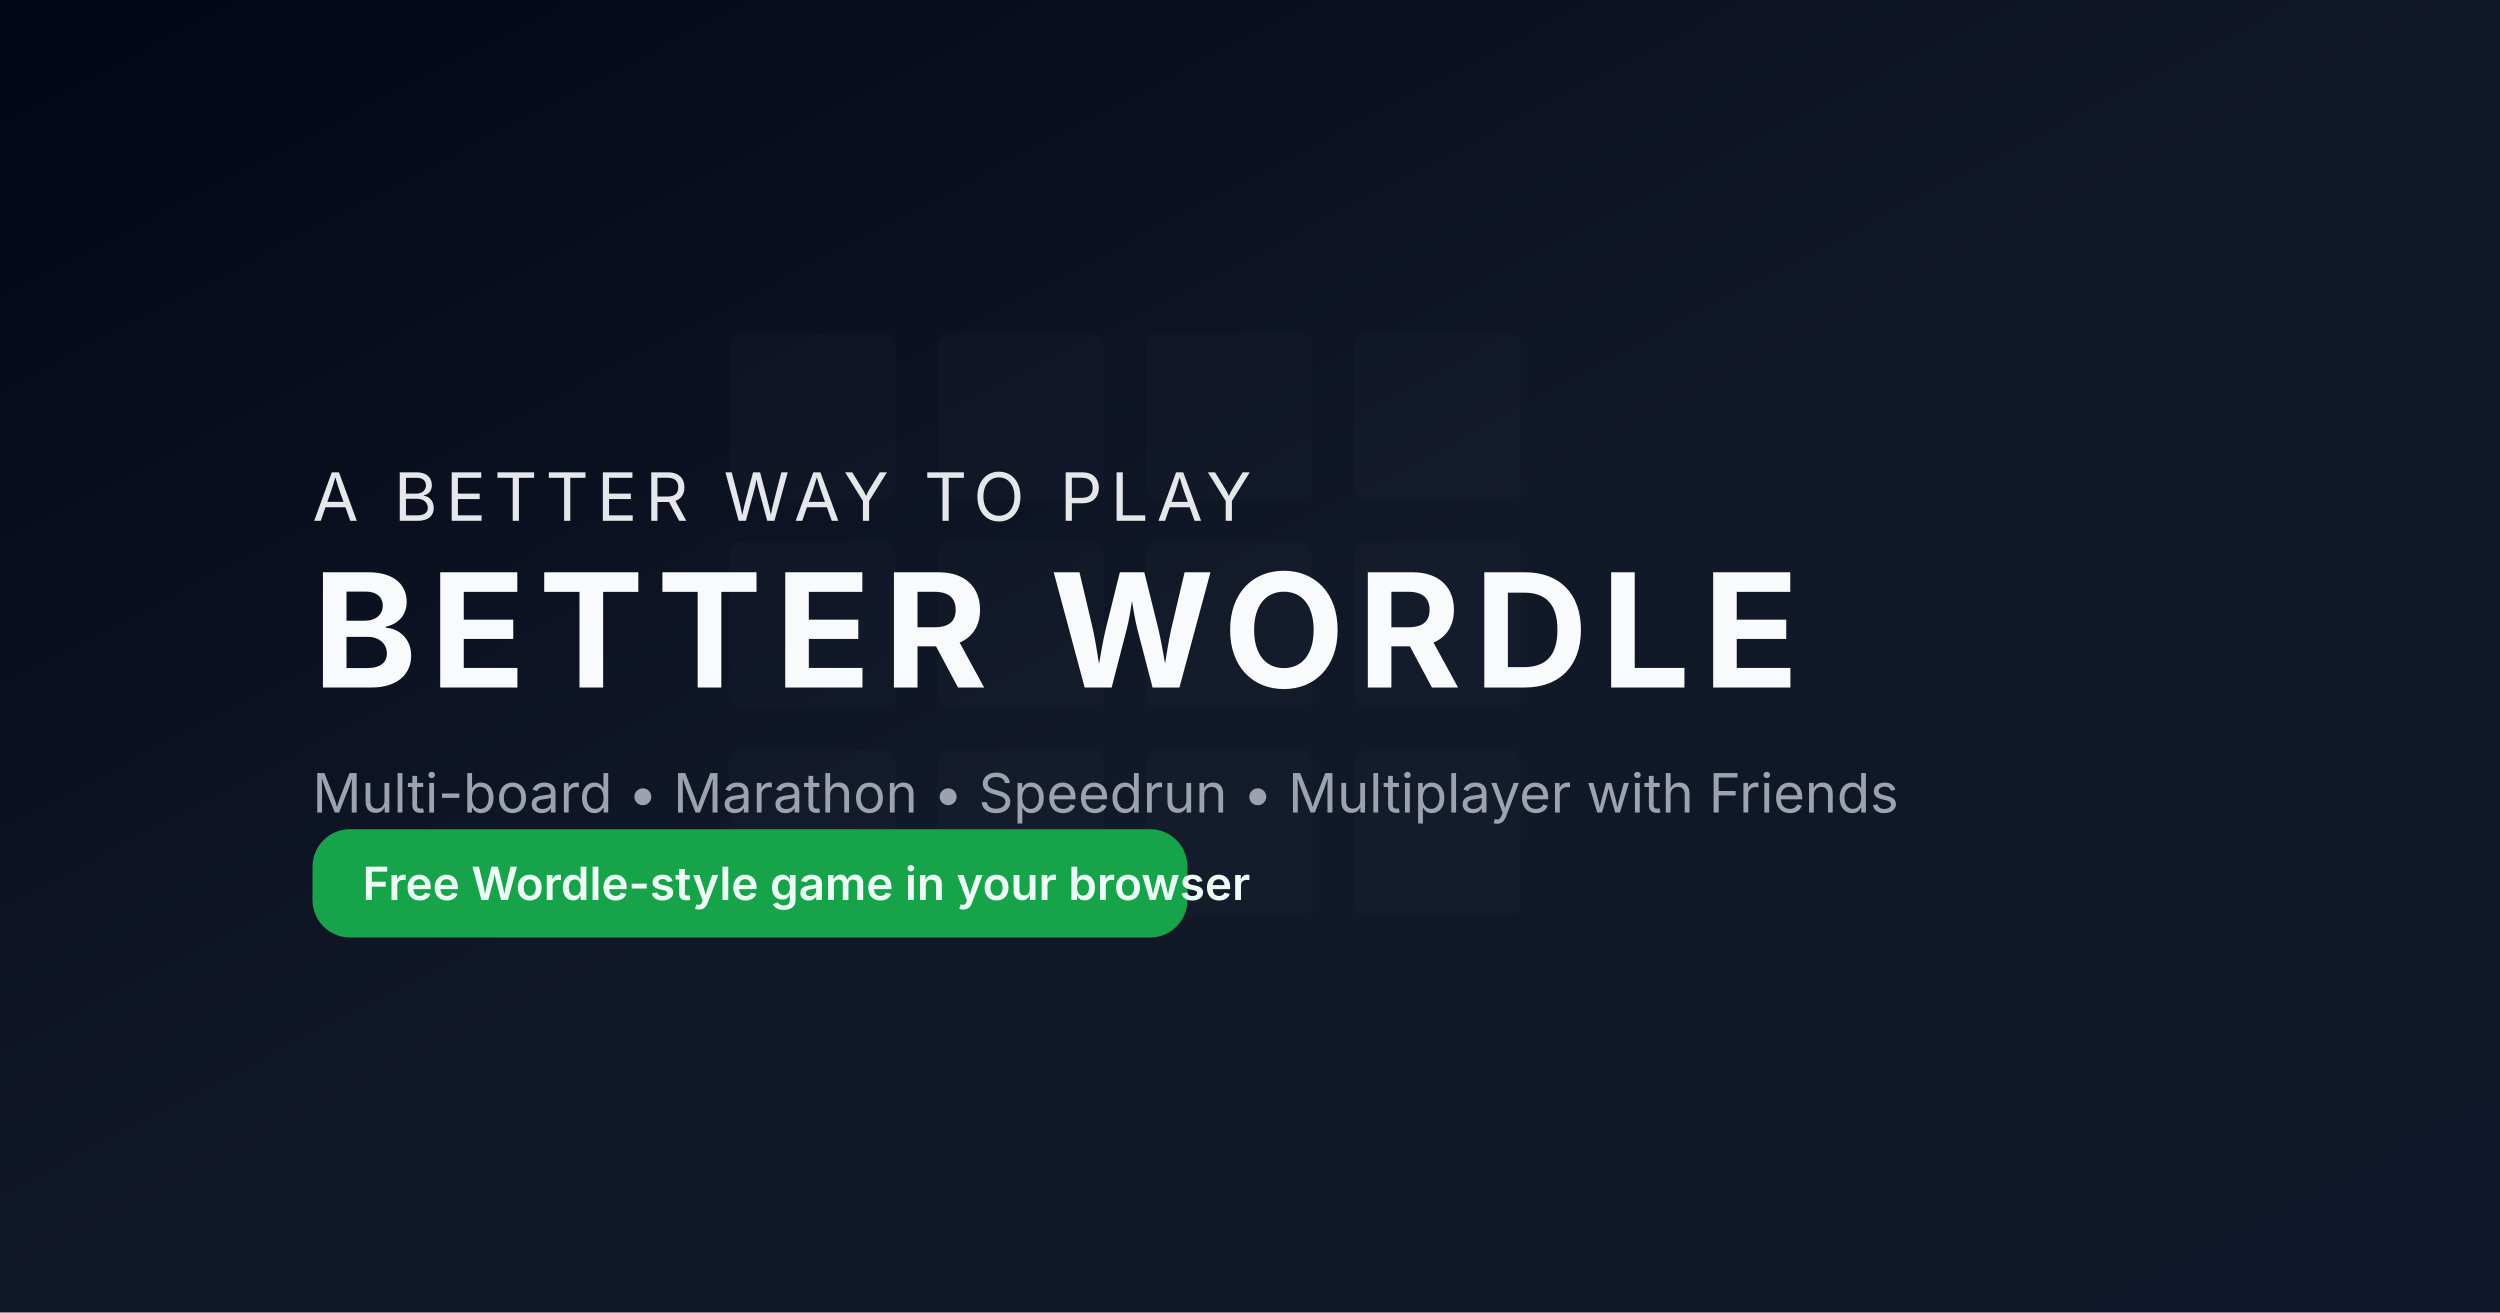
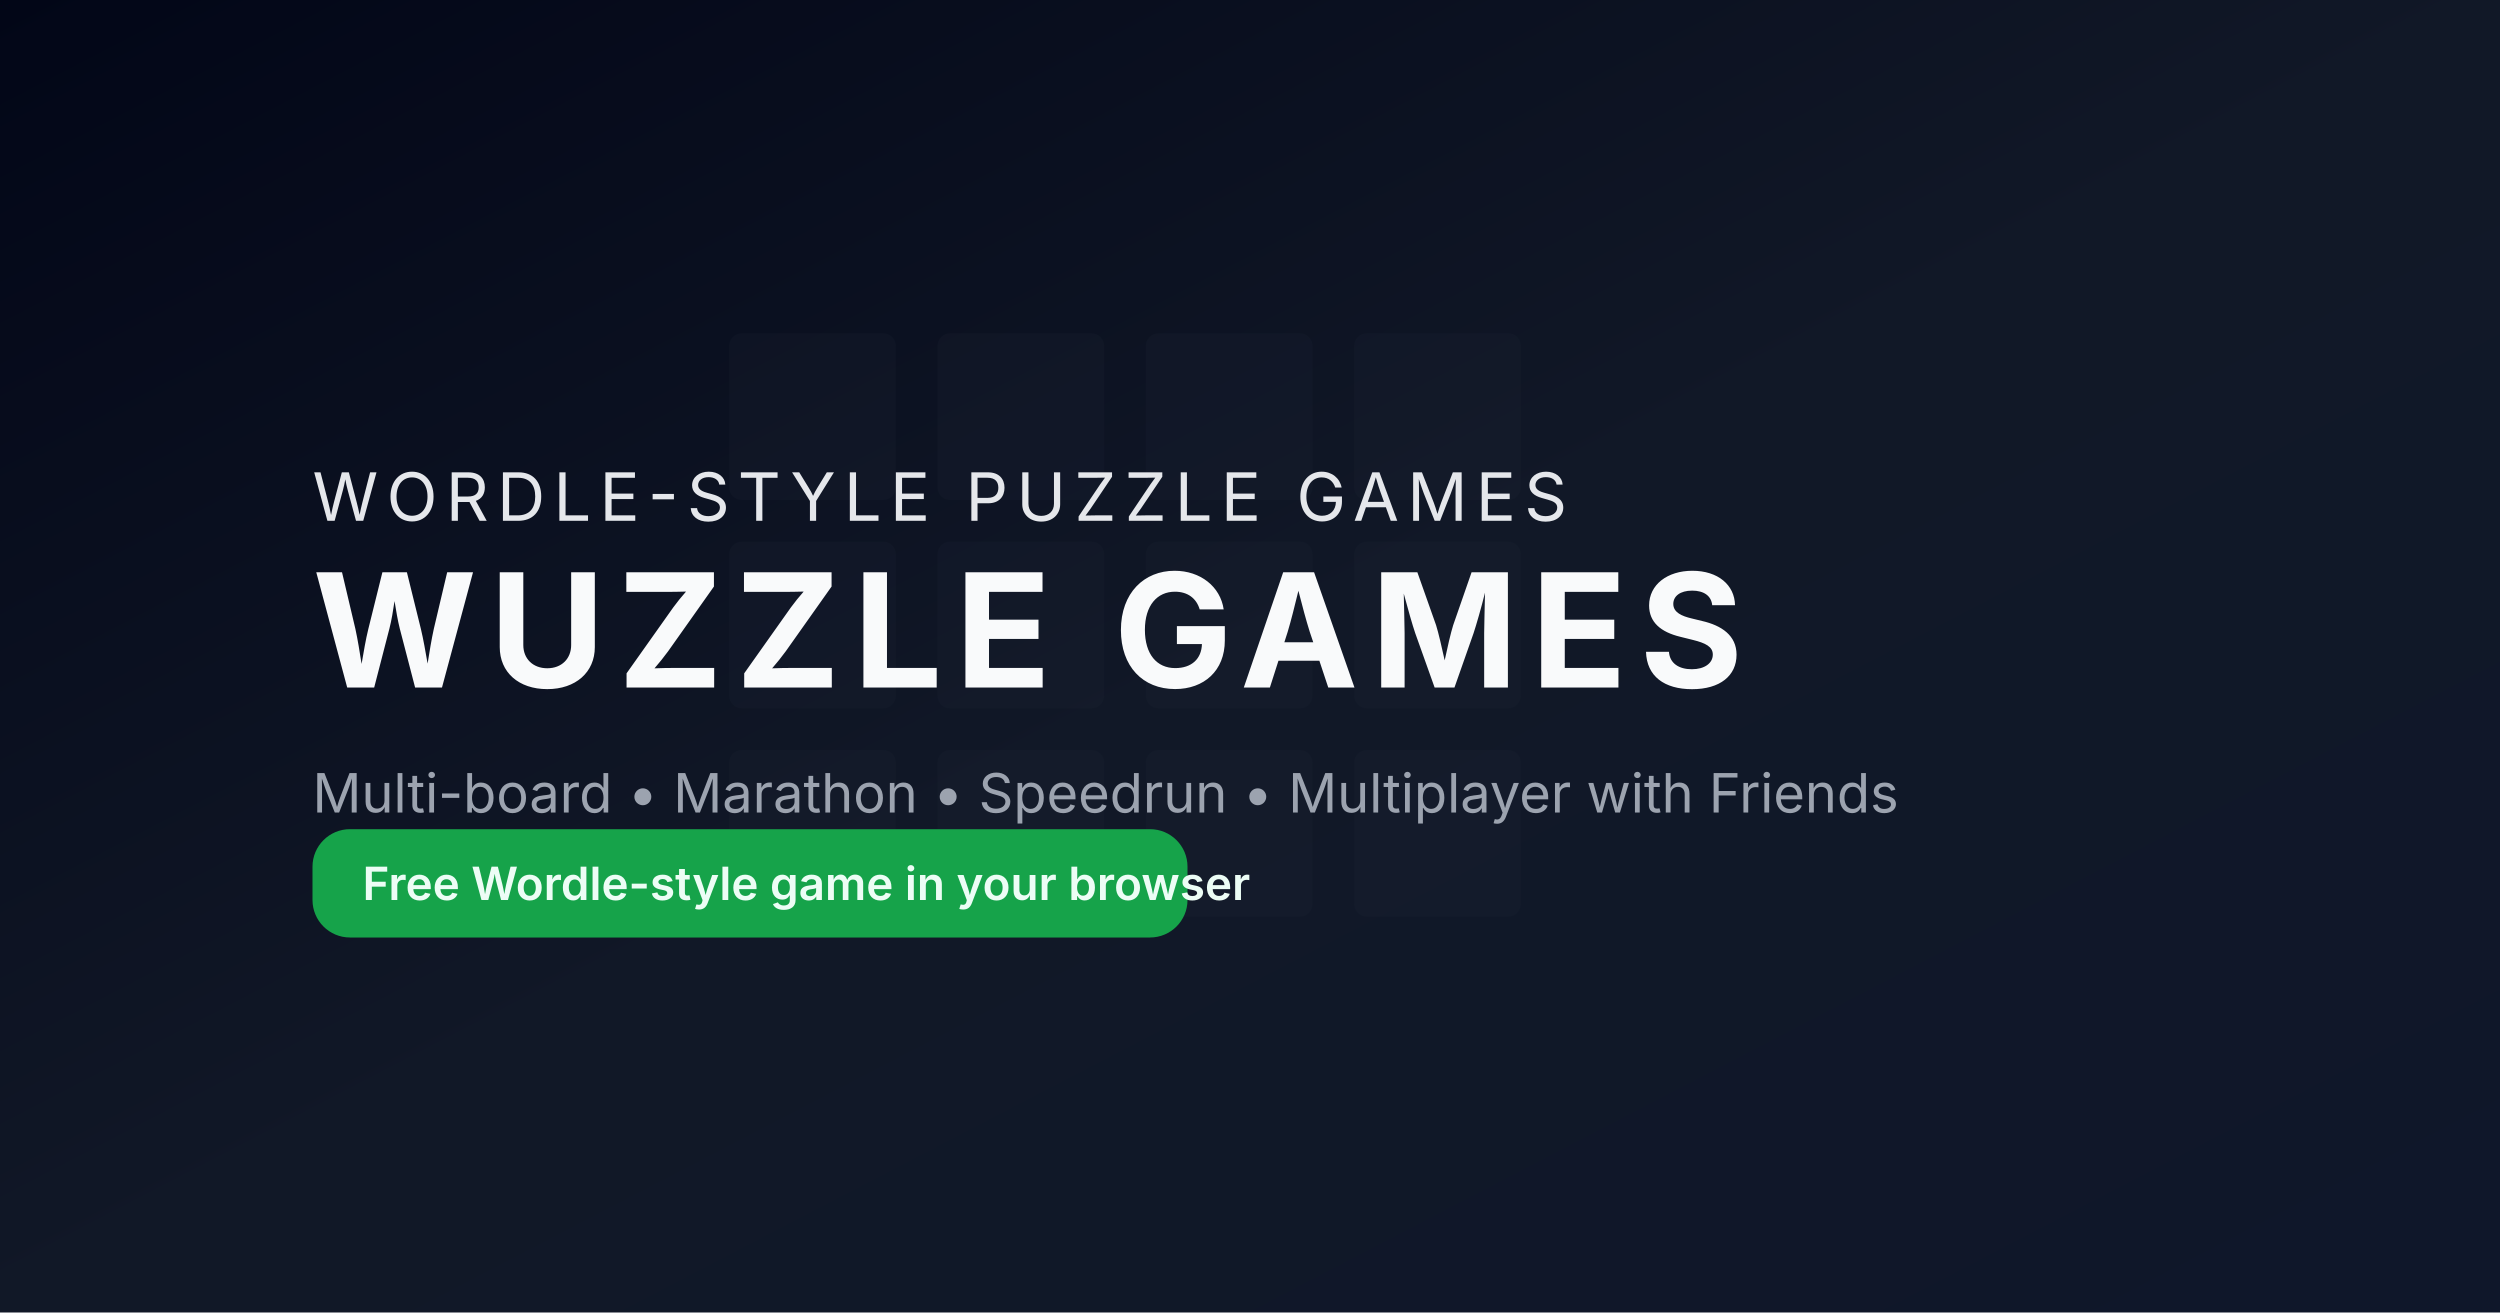
<svg xmlns="http://www.w3.org/2000/svg" width="1200" height="630" viewBox="0 0 1200 630">
  <defs>
    <linearGradient id="bg" x1="0" x2="1" y1="0" y2="1">
      <stop offset="0%" stop-color="#020617" />
      <stop offset="50%" stop-color="#111827" />
      <stop offset="100%" stop-color="#0f172a" />
    </linearGradient>
  </defs>
  <rect width="1200" height="630" fill="url(#bg)" />
  <g transform="translate(350,160)" opacity="0.18">
    <rect x="0" y="0" width="80" height="80" rx="6" fill="#1f2937" />
    <rect x="100" y="0" width="80" height="80" rx="6" fill="#1f2937" />
    <rect x="200" y="0" width="80" height="80" rx="6" fill="#1f2937" />
    <rect x="300" y="0" width="80" height="80" rx="6" fill="#1f2937" />
    <rect x="0" y="100" width="80" height="80" rx="6" fill="#1f2937" />
    <rect x="100" y="100" width="80" height="80" rx="6" fill="#1f2937" />
    <rect x="200" y="100" width="80" height="80" rx="6" fill="#1f2937" />
    <rect x="300" y="100" width="80" height="80" rx="6" fill="#1f2937" />
    <rect x="0" y="200" width="80" height="80" rx="6" fill="#1f2937" />
    <rect x="100" y="200" width="80" height="80" rx="6" fill="#1f2937" />
    <rect x="200" y="200" width="80" height="80" rx="6" fill="#1f2937" />
    <rect x="300" y="200" width="80" height="80" rx="6" fill="#1f2937" />
  </g>
  <text x="150" y="250" fill="#e5e7eb" font-family="system-ui, -apple-system, BlinkMacSystemFont, 'Inter', sans-serif" font-size="32" letter-spacing="4">
-     A BETTER WAY TO PLAY
+     WORDLE-STYLE PUZZLE GAMES
  </text>
  <text x="150" y="330" fill="#f9fafb" font-family="system-ui, -apple-system, BlinkMacSystemFont, 'Inter', sans-serif" font-size="76" font-weight="700" letter-spacing="6">
-     BETTER WORDLE
+     WUZZLE GAMES
  </text>
  <text x="150" y="390" fill="#9ca3af" font-family="system-ui, -apple-system, BlinkMacSystemFont, 'Inter', sans-serif" font-size="26">
    Multi-board • Marathon • Speedrun • Multiplayer with Friends
  </text>
  <g transform="translate(150,430)">
    <rect x="0" y="-32" rx="18" ry="18" width="420" height="52" fill="#16a34a" />
    <text x="24" y="2" fill="#ecfdf5" font-family="system-ui, -apple-system, BlinkMacSystemFont, 'Inter', sans-serif" font-size="22" font-weight="600">
      Free Wordle-style game in your browser
    </text>
  </g>
</svg>
